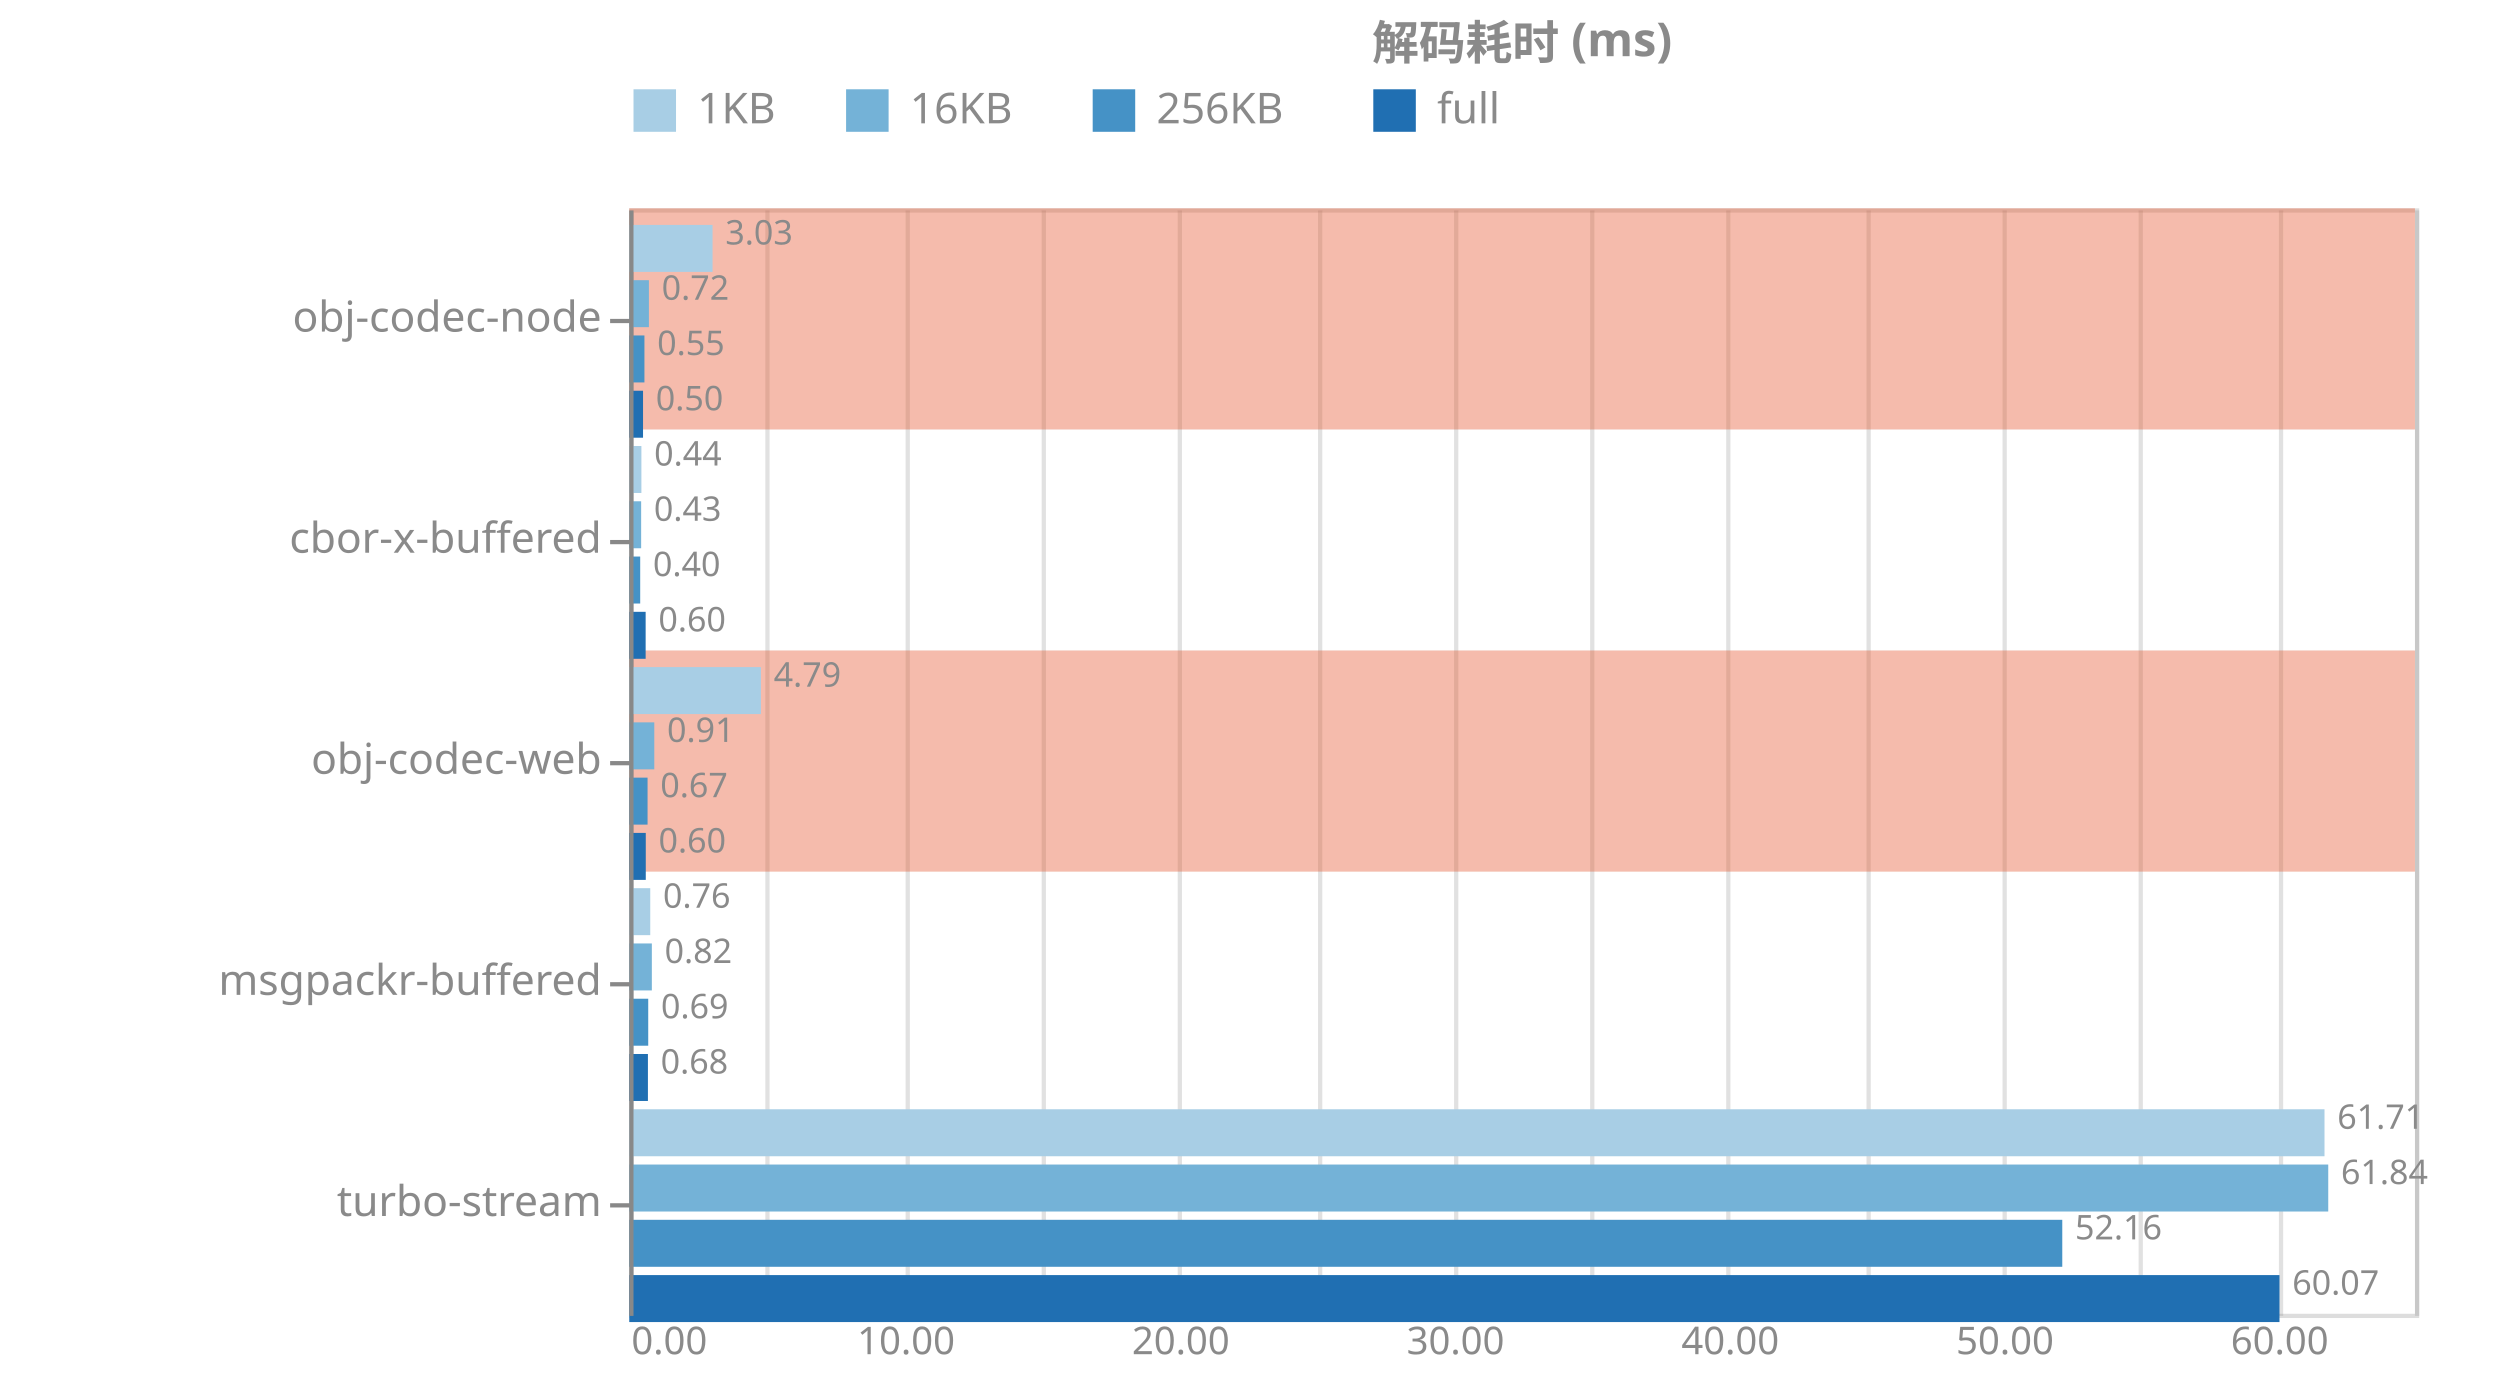
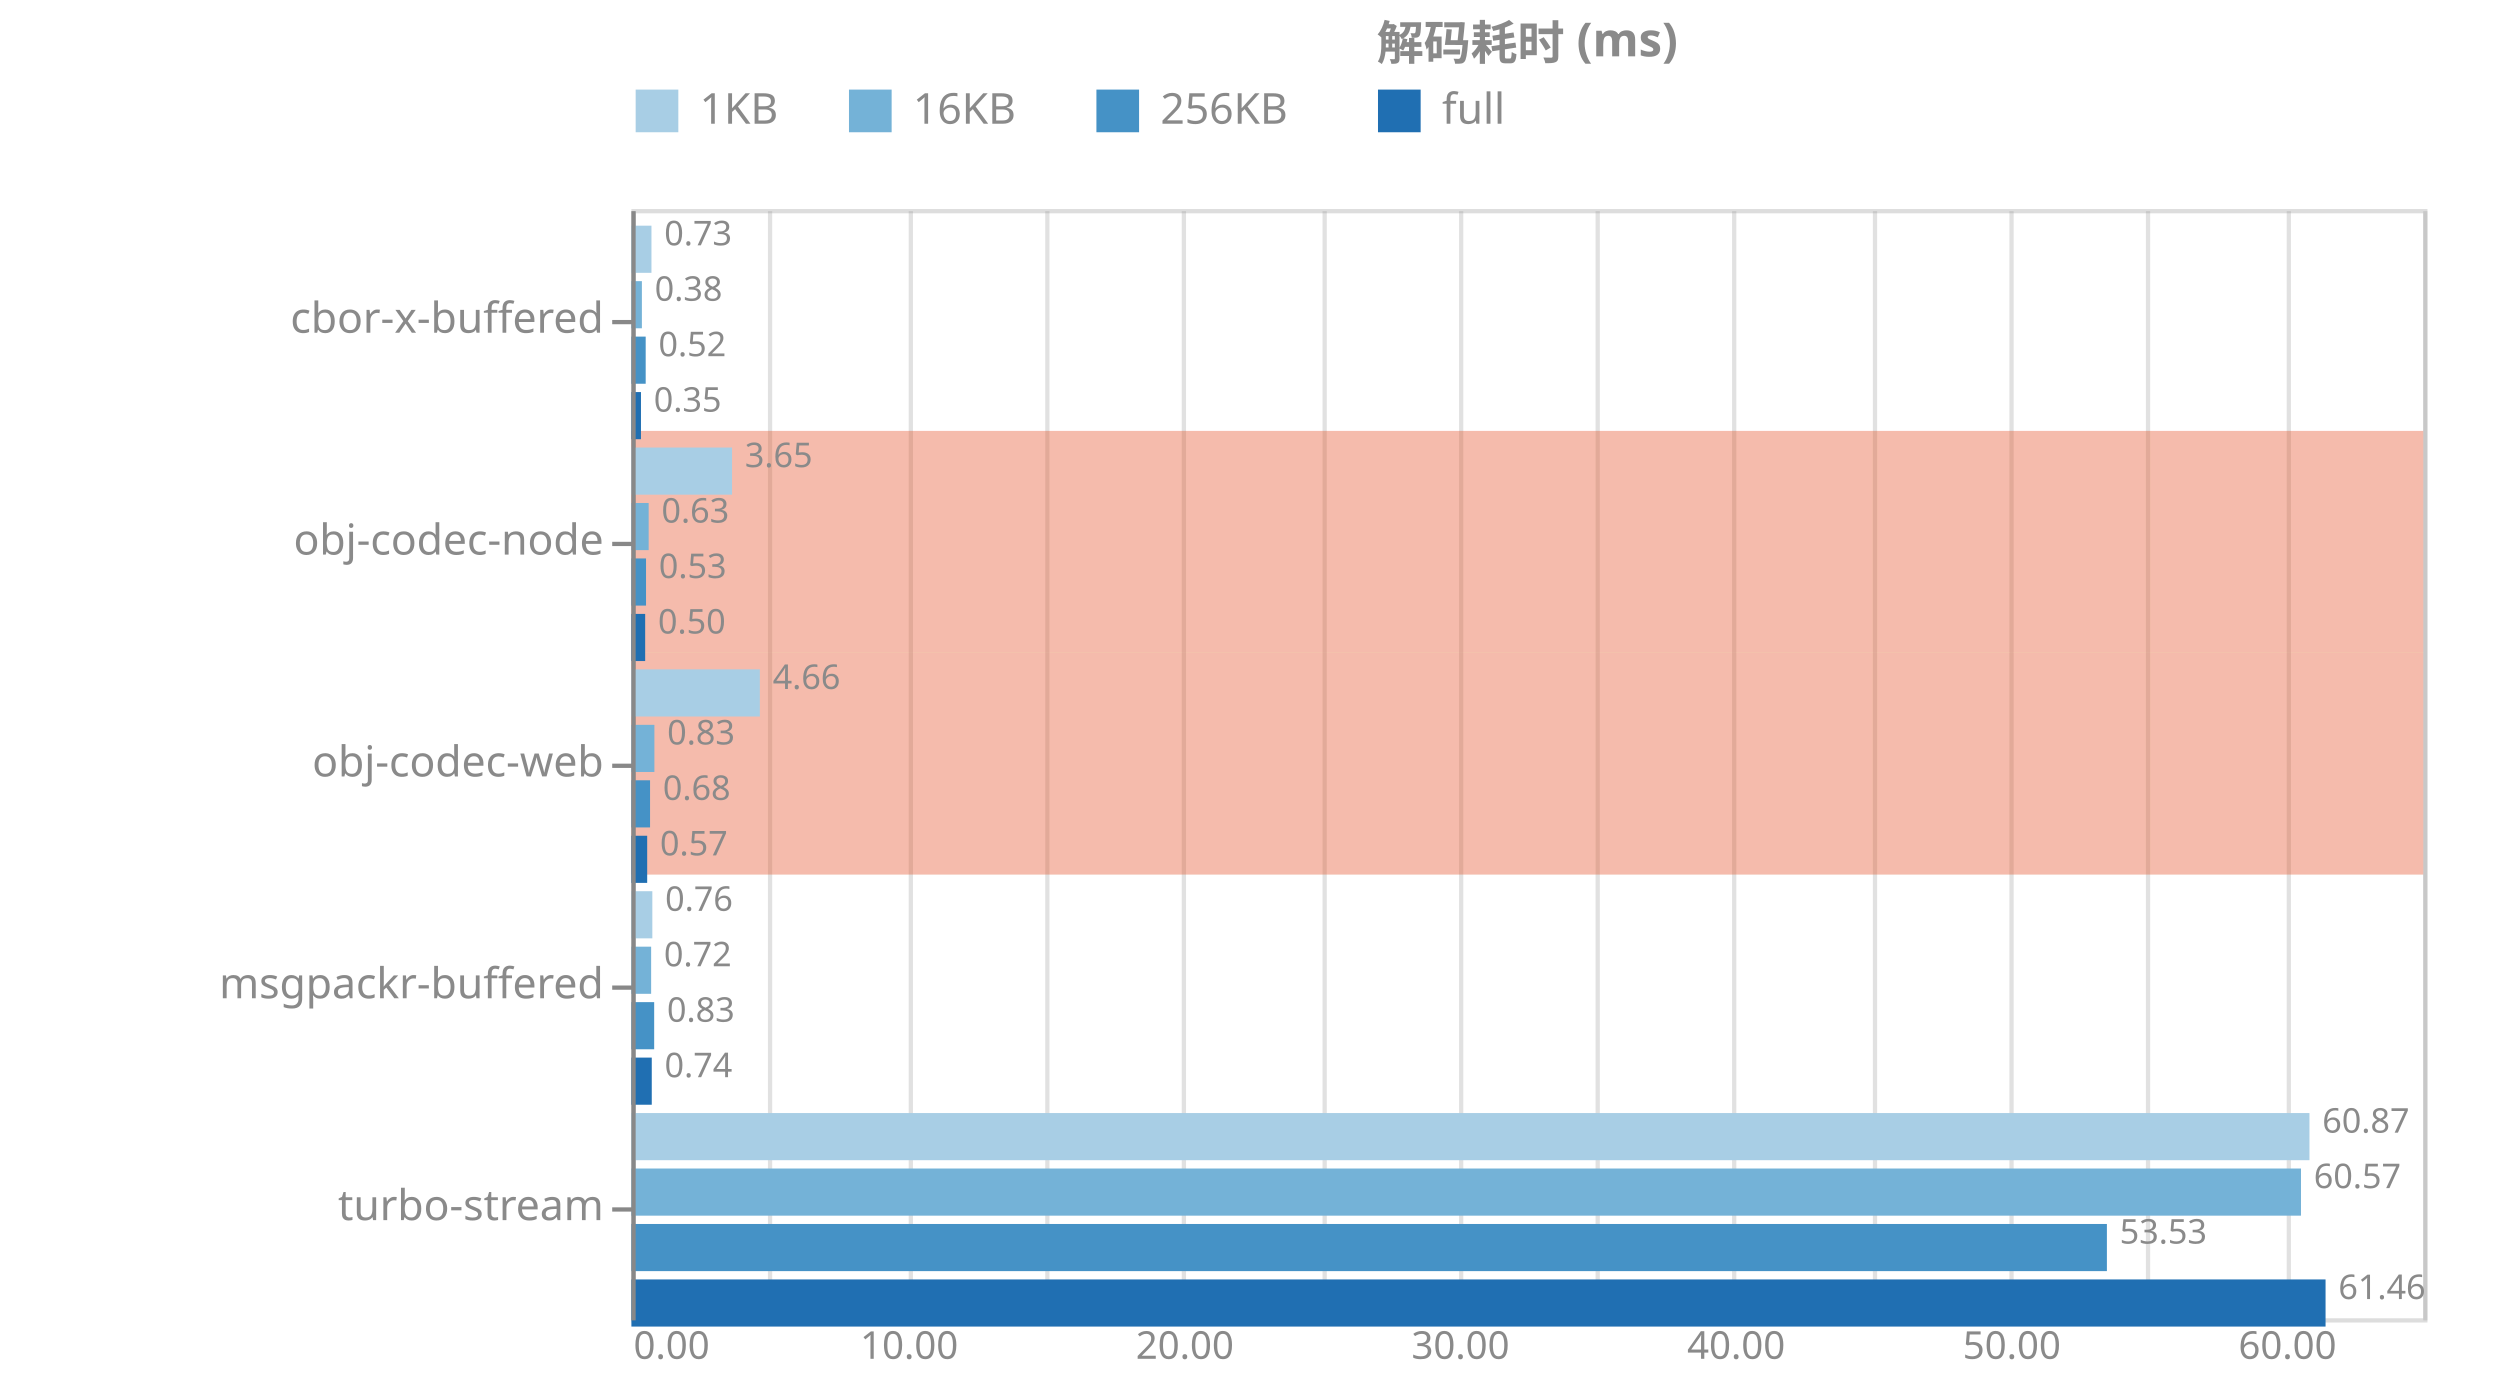
- <svg xmlns="http://www.w3.org/2000/svg" version="1.1" class="marks" width="588" height="325" viewBox="0 0 588 325">
+ <svg xmlns="http://www.w3.org/2000/svg" version="1.1" class="marks" width="586" height="325" viewBox="0 0 586 325">
  <g fill="none" stroke-miterlimit="4" transform="translate(148,49)">
    <g class="mark-group role-frame root" role="graphics-object" aria-roledescription="group mark container">
      <g transform="translate(0,0)">
        <path class="background" aria-hidden="true" d="M0.5,0.5h420v260h-420Z" stroke="#ddd" />
        <g>
          <g class="mark-group role-axis" aria-hidden="true">
            <g transform="translate(0.5,260.5)">
              <path class="background" aria-hidden="true" d="M0,0h0v0h0Z" pointer-events="none" />
              <g>
                <g class="mark-rule role-axis-grid" pointer-events="none">
                  <line transform="translate(0,0)" x2="0" y2="-260" stroke="#88888840" stroke-width="1" opacity="1" />
                  <line transform="translate(32,0)" x2="0" y2="-260" stroke="#88888840" stroke-width="1" opacity="1" />
                  <line transform="translate(65,0)" x2="0" y2="-260" stroke="#88888840" stroke-width="1" opacity="1" />
                  <line transform="translate(97,0)" x2="0" y2="-260" stroke="#88888840" stroke-width="1" opacity="1" />
                  <line transform="translate(129,0)" x2="0" y2="-260" stroke="#88888840" stroke-width="1" opacity="1" />
                  <line transform="translate(162,0)" x2="0" y2="-260" stroke="#88888840" stroke-width="1" opacity="1" />
                  <line transform="translate(194,0)" x2="0" y2="-260" stroke="#88888840" stroke-width="1" opacity="1" />
                  <line transform="translate(226,0)" x2="0" y2="-260" stroke="#88888840" stroke-width="1" opacity="1" />
                  <line transform="translate(258,0)" x2="0" y2="-260" stroke="#88888840" stroke-width="1" opacity="1" />
                  <line transform="translate(291,0)" x2="0" y2="-260" stroke="#88888840" stroke-width="1" opacity="1" />
                  <line transform="translate(323,0)" x2="0" y2="-260" stroke="#88888840" stroke-width="1" opacity="1" />
                  <line transform="translate(355,0)" x2="0" y2="-260" stroke="#88888840" stroke-width="1" opacity="1" />
                  <line transform="translate(388,0)" x2="0" y2="-260" stroke="#88888840" stroke-width="1" opacity="1" />
                  <line transform="translate(420,0)" x2="0" y2="-260" stroke="#88888840" stroke-width="1" opacity="1" />
                </g>
              </g>
              <path class="foreground" aria-hidden="true" d="" pointer-events="none" display="none" />
            </g>
          </g>
          <g class="mark-group role-axis" role="graphics-symbol" aria-roledescription="axis" aria-label="X-axis for a linear scale with values from 0.00 to 65.00">
            <g transform="translate(0.5,260.5)">
              <path class="background" aria-hidden="true" d="M0,0h0v0h0Z" pointer-events="none" />
              <g>
                <g class="mark-text role-axis-label" pointer-events="none">
                  <text text-anchor="start" transform="translate(0,9)" font-family="sans-serif" font-size="9px" fill="#8a8a8a" opacity="1">0.00</text>
                  <text text-anchor="middle" transform="translate(32.30769,9)" font-family="sans-serif" font-size="9px" fill="#8a8a8a" opacity="0">5.00</text>
                  <text text-anchor="middle" transform="translate(64.61538,9)" font-family="sans-serif" font-size="9px" fill="#8a8a8a" opacity="1">10.00</text>
                  <text text-anchor="middle" transform="translate(96.92308,9)" font-family="sans-serif" font-size="9px" fill="#8a8a8a" opacity="0">15.00</text>
                  <text text-anchor="middle" transform="translate(129.2308,9)" font-family="sans-serif" font-size="9px" fill="#8a8a8a" opacity="1">20.00</text>
                  <text text-anchor="middle" transform="translate(161.5385,9)" font-family="sans-serif" font-size="9px" fill="#8a8a8a" opacity="0">25.00</text>
                  <text text-anchor="middle" transform="translate(193.8462,9)" font-family="sans-serif" font-size="9px" fill="#8a8a8a" opacity="1">30.00</text>
                  <text text-anchor="middle" transform="translate(226.1538,9)" font-family="sans-serif" font-size="9px" fill="#8a8a8a" opacity="0">35.00</text>
                  <text text-anchor="middle" transform="translate(258.4615,9)" font-family="sans-serif" font-size="9px" fill="#8a8a8a" opacity="1">40.00</text>
                  <text text-anchor="middle" transform="translate(290.7692,9)" font-family="sans-serif" font-size="9px" fill="#8a8a8a" opacity="0">45.00</text>
                  <text text-anchor="middle" transform="translate(323.0769,9)" font-family="sans-serif" font-size="9px" fill="#8a8a8a" opacity="1">50.00</text>
                  <text text-anchor="middle" transform="translate(355.3846,9)" font-family="sans-serif" font-size="9px" fill="#8a8a8a" opacity="0">55.00</text>
                  <text text-anchor="middle" transform="translate(387.6923,9)" font-family="sans-serif" font-size="9px" fill="#8a8a8a" opacity="1">60.00</text>
                  <text text-anchor="end" transform="translate(420,9)" font-family="sans-serif" font-size="9px" fill="#8a8a8a" opacity="0">65.00</text>
                </g>
              </g>
              <path class="foreground" aria-hidden="true" d="" pointer-events="none" display="none" />
            </g>
          </g>
          <g class="mark-rect role-mark layer_0_marks" role="graphics-object" aria-roledescription="rect mark container">
-             <path aria-label="label: obj-codec-node" role="graphics-symbol" aria-roledescription="rect mark" d="M0,0h420v52h-420Z" fill="#e4572e" opacity="0.12" />
-             <path aria-label="label: obj-codec-node" role="graphics-symbol" aria-roledescription="rect mark" d="M0,0h420v52h-420Z" fill="#e4572e" opacity="0.12" />
-             <path aria-label="label: obj-codec-node" role="graphics-symbol" aria-roledescription="rect mark" d="M0,0h420v52h-420Z" fill="#e4572e" opacity="0.12" />
-             <path aria-label="label: obj-codec-node" role="graphics-symbol" aria-roledescription="rect mark" d="M0,0h420v52h-420Z" fill="#e4572e" opacity="0.12" />
-             <path aria-label="label: obj-codec-web" role="graphics-symbol" aria-roledescription="rect mark" d="M0,104h420v52h-420Z" fill="#e4572e" opacity="0.12" />
-             <path aria-label="label: obj-codec-web" role="graphics-symbol" aria-roledescription="rect mark" d="M0,104h420v52h-420Z" fill="#e4572e" opacity="0.12" />
-             <path aria-label="label: obj-codec-web" role="graphics-symbol" aria-roledescription="rect mark" d="M0,104h420v52h-420Z" fill="#e4572e" opacity="0.12" />
-             <path aria-label="label: obj-codec-web" role="graphics-symbol" aria-roledescription="rect mark" d="M0,104h420v52h-420Z" fill="#e4572e" opacity="0.12" />
-             <path aria-label="label: turbo-stream" role="graphics-symbol" aria-roledescription="rect mark" d="M0,208h420v52h-420Z" fill="#e4572e" opacity="0" />
-             <path aria-label="label: turbo-stream" role="graphics-symbol" aria-roledescription="rect mark" d="M0,208h420v52h-420Z" fill="#e4572e" opacity="0" />
-             <path aria-label="label: turbo-stream" role="graphics-symbol" aria-roledescription="rect mark" d="M0,208h420v52h-420Z" fill="#e4572e" opacity="0" />
-             <path aria-label="label: turbo-stream" role="graphics-symbol" aria-roledescription="rect mark" d="M0,208h420v52h-420Z" fill="#e4572e" opacity="0" />
-             <path aria-label="label: cbor-x-buffered" role="graphics-symbol" aria-roledescription="rect mark" d="M0,52h420v52h-420Z" fill="#e4572e" opacity="0" />
-             <path aria-label="label: cbor-x-buffered" role="graphics-symbol" aria-roledescription="rect mark" d="M0,52h420v52h-420Z" fill="#e4572e" opacity="0" />
-             <path aria-label="label: cbor-x-buffered" role="graphics-symbol" aria-roledescription="rect mark" d="M0,52h420v52h-420Z" fill="#e4572e" opacity="0" />
-             <path aria-label="label: cbor-x-buffered" role="graphics-symbol" aria-roledescription="rect mark" d="M0,52h420v52h-420Z" fill="#e4572e" opacity="0" />
+             <path aria-label="label: obj-codec-node" role="graphics-symbol" aria-roledescription="rect mark" d="M0,52h420v52h-420Z" fill="#e4572e" opacity="0.12" />
+             <path aria-label="label: obj-codec-node" role="graphics-symbol" aria-roledescription="rect mark" d="M0,52h420v52h-420Z" fill="#e4572e" opacity="0.12" />
+             <path aria-label="label: obj-codec-node" role="graphics-symbol" aria-roledescription="rect mark" d="M0,52h420v52h-420Z" fill="#e4572e" opacity="0.12" />
+             <path aria-label="label: obj-codec-node" role="graphics-symbol" aria-roledescription="rect mark" d="M0,52h420v52h-420Z" fill="#e4572e" opacity="0.12" />
+             <path aria-label="label: obj-codec-web" role="graphics-symbol" aria-roledescription="rect mark" d="M0,104h420v52h-420Z" fill="#e4572e" opacity="0.12" />
+             <path aria-label="label: obj-codec-web" role="graphics-symbol" aria-roledescription="rect mark" d="M0,104h420v52h-420Z" fill="#e4572e" opacity="0.12" />
+             <path aria-label="label: obj-codec-web" role="graphics-symbol" aria-roledescription="rect mark" d="M0,104h420v52h-420Z" fill="#e4572e" opacity="0.12" />
+             <path aria-label="label: obj-codec-web" role="graphics-symbol" aria-roledescription="rect mark" d="M0,104h420v52h-420Z" fill="#e4572e" opacity="0.12" />
+             <path aria-label="label: turbo-stream" role="graphics-symbol" aria-roledescription="rect mark" d="M0,208h420v52h-420Z" fill="#e4572e" opacity="0" />
+             <path aria-label="label: turbo-stream" role="graphics-symbol" aria-roledescription="rect mark" d="M0,208h420v52h-420Z" fill="#e4572e" opacity="0" />
+             <path aria-label="label: turbo-stream" role="graphics-symbol" aria-roledescription="rect mark" d="M0,208h420v52h-420Z" fill="#e4572e" opacity="0" />
+             <path aria-label="label: turbo-stream" role="graphics-symbol" aria-roledescription="rect mark" d="M0,208h420v52h-420Z" fill="#e4572e" opacity="0" />
+             <path aria-label="label: cbor-x-buffered" role="graphics-symbol" aria-roledescription="rect mark" d="M0,0h420v52h-420Z" fill="#e4572e" opacity="0" />
+             <path aria-label="label: cbor-x-buffered" role="graphics-symbol" aria-roledescription="rect mark" d="M0,0h420v52h-420Z" fill="#e4572e" opacity="0" />
+             <path aria-label="label: cbor-x-buffered" role="graphics-symbol" aria-roledescription="rect mark" d="M0,0h420v52h-420Z" fill="#e4572e" opacity="0" />
+             <path aria-label="label: cbor-x-buffered" role="graphics-symbol" aria-roledescription="rect mark" d="M0,0h420v52h-420Z" fill="#e4572e" opacity="0" />
            <path aria-label="label: msgpackr-buffered" role="graphics-symbol" aria-roledescription="rect mark" d="M0,156h420v52h-420Z" fill="#e4572e" opacity="0" />
            <path aria-label="label: msgpackr-buffered" role="graphics-symbol" aria-roledescription="rect mark" d="M0,156h420v52h-420Z" fill="#e4572e" opacity="0" />
            <path aria-label="label: msgpackr-buffered" role="graphics-symbol" aria-roledescription="rect mark" d="M0,156h420v52h-420Z" fill="#e4572e" opacity="0" />
            <path aria-label="label: msgpackr-buffered" role="graphics-symbol" aria-roledescription="rect mark" d="M0,156h420v52h-420Z" fill="#e4572e" opacity="0" />
          </g>
          <g class="mark-rect role-mark layer_1_marks" role="graphics-object" aria-roledescription="rect mark container">
-             <path aria-label="value: 3.03; label: obj-codec-node; series: 1KB" role="graphics-symbol" aria-roledescription="bar" d="M0,3.9h19.596v11.05h-19.596Z" fill="rgb(168, 206, 229)" />
-             <path aria-label="value: 0.72; label: obj-codec-node; series: 16KB" role="graphics-symbol" aria-roledescription="bar" d="M0,16.9h4.622v11.05h-4.622Z" fill="rgb(116, 178, 215)" />
-             <path aria-label="value: 0.55; label: obj-codec-node; series: 256KB" role="graphics-symbol" aria-roledescription="bar" d="M0,29.9h3.571v11.05h-3.571Z" fill="rgb(69, 146, 198)" />
-             <path aria-label="value: 0.50; label: obj-codec-node; series: full" role="graphics-symbol" aria-roledescription="bar" d="M0,42.9h3.242v11.05h-3.242Z" fill="rgb(32, 111, 178)" />
-             <path aria-label="value: 4.79; label: obj-codec-web; series: 1KB" role="graphics-symbol" aria-roledescription="bar" d="M0,107.9h30.962v11.05h-30.962Z" fill="rgb(168, 206, 229)" />
-             <path aria-label="value: 0.91; label: obj-codec-web; series: 16KB" role="graphics-symbol" aria-roledescription="bar" d="M0,120.9h5.888v11.05h-5.888Z" fill="rgb(116, 178, 215)" />
-             <path aria-label="value: 0.67; label: obj-codec-web; series: 256KB" role="graphics-symbol" aria-roledescription="bar" d="M0,133.9h4.307v11.05h-4.307Z" fill="rgb(69, 146, 198)" />
-             <path aria-label="value: 0.60; label: obj-codec-web; series: full" role="graphics-symbol" aria-roledescription="bar" d="M0,146.9h3.886v11.05h-3.886Z" fill="rgb(32, 111, 178)" />
-             <path aria-label="value: 61.71; label: turbo-stream; series: 1KB" role="graphics-symbol" aria-roledescription="bar" d="M0,211.9h398.723v11.05h-398.723Z" fill="rgb(168, 206, 229)" />
-             <path aria-label="value: 61.84; label: turbo-stream; series: 16KB" role="graphics-symbol" aria-roledescription="bar" d="M0,224.9h399.603v11.05h-399.603Z" fill="rgb(116, 178, 215)" />
-             <path aria-label="value: 52.16; label: turbo-stream; series: 256KB" role="graphics-symbol" aria-roledescription="bar" d="M0,237.9h337.047v11.05h-337.047Z" fill="rgb(69, 146, 198)" />
-             <path aria-label="value: 60.07; label: turbo-stream; series: full" role="graphics-symbol" aria-roledescription="bar" d="M0,250.9h388.137v11.05h-388.137Z" fill="rgb(32, 111, 178)" />
-             <path aria-label="value: 0.44; label: cbor-x-buffered; series: 1KB" role="graphics-symbol" aria-roledescription="bar" d="M0,55.9h2.857v11.05h-2.857Z" fill="rgb(168, 206, 229)" />
-             <path aria-label="value: 0.43; label: cbor-x-buffered; series: 16KB" role="graphics-symbol" aria-roledescription="bar" d="M0,68.9h2.798v11.05h-2.798Z" fill="rgb(116, 178, 215)" />
-             <path aria-label="value: 0.40; label: cbor-x-buffered; series: 256KB" role="graphics-symbol" aria-roledescription="bar" d="M0,81.9h2.576v11.05h-2.576Z" fill="rgb(69, 146, 198)" />
-             <path aria-label="value: 0.60; label: cbor-x-buffered; series: full" role="graphics-symbol" aria-roledescription="bar" d="M0,94.9h3.855v11.05h-3.855Z" fill="rgb(32, 111, 178)" />
-             <path aria-label="value: 0.76; label: msgpackr-buffered; series: 1KB" role="graphics-symbol" aria-roledescription="bar" d="M0,159.9h4.939v11.05h-4.939Z" fill="rgb(168, 206, 229)" />
-             <path aria-label="value: 0.82; label: msgpackr-buffered; series: 16KB" role="graphics-symbol" aria-roledescription="bar" d="M0,172.9h5.314v11.05h-5.314Z" fill="rgb(116, 178, 215)" />
-             <path aria-label="value: 0.69; label: msgpackr-buffered; series: 256KB" role="graphics-symbol" aria-roledescription="bar" d="M0,185.9h4.463v11.05h-4.463Z" fill="rgb(69, 146, 198)" />
-             <path aria-label="value: 0.68; label: msgpackr-buffered; series: full" role="graphics-symbol" aria-roledescription="bar" d="M0,198.9h4.39v11.05h-4.39Z" fill="rgb(32, 111, 178)" />
+             <path aria-label="value: 3.65; label: obj-codec-node; series: 1KB" role="graphics-symbol" aria-roledescription="bar" d="M0,55.9h23.591v11.05h-23.591Z" fill="rgb(168, 206, 229)" />
+             <path aria-label="value: 0.63; label: obj-codec-node; series: 16KB" role="graphics-symbol" aria-roledescription="bar" d="M0,68.9h4.048v11.05h-4.048Z" fill="rgb(116, 178, 215)" />
+             <path aria-label="value: 0.53; label: obj-codec-node; series: 256KB" role="graphics-symbol" aria-roledescription="bar" d="M0,81.9h3.43v11.05h-3.43Z" fill="rgb(69, 146, 198)" />
+             <path aria-label="value: 0.50; label: obj-codec-node; series: full" role="graphics-symbol" aria-roledescription="bar" d="M0,94.9h3.228v11.05h-3.228Z" fill="rgb(32, 111, 178)" />
+             <path aria-label="value: 4.66; label: obj-codec-web; series: 1KB" role="graphics-symbol" aria-roledescription="bar" d="M0,107.9h30.112v11.05h-30.112Z" fill="rgb(168, 206, 229)" />
+             <path aria-label="value: 0.83; label: obj-codec-web; series: 16KB" role="graphics-symbol" aria-roledescription="bar" d="M0,120.9h5.39v11.05h-5.39Z" fill="rgb(116, 178, 215)" />
+             <path aria-label="value: 0.68; label: obj-codec-web; series: 256KB" role="graphics-symbol" aria-roledescription="bar" d="M0,133.9h4.374v11.05h-4.374Z" fill="rgb(69, 146, 198)" />
+             <path aria-label="value: 0.57; label: obj-codec-web; series: full" role="graphics-symbol" aria-roledescription="bar" d="M0,146.9h3.7v11.05h-3.7Z" fill="rgb(32, 111, 178)" />
+             <path aria-label="value: 60.87; label: turbo-stream; series: 1KB" role="graphics-symbol" aria-roledescription="bar" d="M0,211.9h393.339v11.05h-393.339Z" fill="rgb(168, 206, 229)" />
+             <path aria-label="value: 60.57; label: turbo-stream; series: 16KB" role="graphics-symbol" aria-roledescription="bar" d="M0,224.9h391.353v11.05h-391.353Z" fill="rgb(116, 178, 215)" />
+             <path aria-label="value: 53.53; label: turbo-stream; series: 256KB" role="graphics-symbol" aria-roledescription="bar" d="M0,237.9h345.857v11.05h-345.857Z" fill="rgb(69, 146, 198)" />
+             <path aria-label="value: 61.46; label: turbo-stream; series: full" role="graphics-symbol" aria-roledescription="bar" d="M0,250.9h397.111v11.05h-397.111Z" fill="rgb(32, 111, 178)" />
+             <path aria-label="value: 0.73; label: cbor-x-buffered; series: 1KB" role="graphics-symbol" aria-roledescription="bar" d="M0,3.9h4.702v11.05h-4.702Z" fill="rgb(168, 206, 229)" />
+             <path aria-label="value: 0.38; label: cbor-x-buffered; series: 16KB" role="graphics-symbol" aria-roledescription="bar" d="M0,16.9h2.459v11.05h-2.459Z" fill="rgb(116, 178, 215)" />
+             <path aria-label="value: 0.52; label: cbor-x-buffered; series: 256KB" role="graphics-symbol" aria-roledescription="bar" d="M0,29.9h3.349v11.05h-3.349Z" fill="rgb(69, 146, 198)" />
+             <path aria-label="value: 0.35; label: cbor-x-buffered; series: full" role="graphics-symbol" aria-roledescription="bar" d="M0,42.9h2.245v11.05h-2.245Z" fill="rgb(32, 111, 178)" />
+             <path aria-label="value: 0.76; label: msgpackr-buffered; series: 1KB" role="graphics-symbol" aria-roledescription="bar" d="M0,159.9h4.908v11.05h-4.908Z" fill="rgb(168, 206, 229)" />
+             <path aria-label="value: 0.72; label: msgpackr-buffered; series: 16KB" role="graphics-symbol" aria-roledescription="bar" d="M0,172.9h4.626v11.05h-4.626Z" fill="rgb(116, 178, 215)" />
+             <path aria-label="value: 0.83; label: msgpackr-buffered; series: 256KB" role="graphics-symbol" aria-roledescription="bar" d="M0,185.9h5.339v11.05h-5.339Z" fill="rgb(69, 146, 198)" />
+             <path aria-label="value: 0.74; label: msgpackr-buffered; series: full" role="graphics-symbol" aria-roledescription="bar" d="M0,198.9h4.772v11.05h-4.772Z" fill="rgb(32, 111, 178)" />
          </g>
          <g class="mark-text role-mark layer_2_marks" role="graphics-object" aria-roledescription="text mark container">
-             <text aria-label="value: 3.032649; label: obj-codec-node; series: 1KB" role="graphics-symbol" aria-roledescription="text mark" text-anchor="start" transform="translate(22.59558,8.5)" font-family="sans-serif" font-size="8px" fill="#8a8a8a">3.03</text>
-             <text aria-label="value: 0.715373; label: obj-codec-node; series: 16KB" role="graphics-symbol" aria-roledescription="text mark" text-anchor="start" transform="translate(7.62241,21.5)" font-family="sans-serif" font-size="8px" fill="#8a8a8a">0.72</text>
-             <text aria-label="value: 0.552604; label: obj-codec-node; series: 256KB" role="graphics-symbol" aria-roledescription="text mark" text-anchor="start" transform="translate(6.570672,34.5)" font-family="sans-serif" font-size="8px" fill="#8a8a8a">0.55</text>
-             <text aria-label="value: 0.50171; label: obj-codec-node; series: full" role="graphics-symbol" aria-roledescription="text mark" text-anchor="start" transform="translate(6.241818,47.5)" font-family="sans-serif" font-size="8px" fill="#8a8a8a">0.50</text>
-             <text aria-label="value: 4.791791; label: obj-codec-web; series: 1KB" role="graphics-symbol" aria-roledescription="text mark" text-anchor="start" transform="translate(33.96234,112.5)" font-family="sans-serif" font-size="8px" fill="#8a8a8a">4.79</text>
-             <text aria-label="value: 0.911245; label: obj-codec-web; series: 16KB" role="graphics-symbol" aria-roledescription="text mark" text-anchor="start" transform="translate(8.888045,125.5)" font-family="sans-serif" font-size="8px" fill="#8a8a8a">0.91</text>
-             <text aria-label="value: 0.666569; label: obj-codec-web; series: 256KB" role="graphics-symbol" aria-roledescription="text mark" text-anchor="start" transform="translate(7.307061,138.5)" font-family="sans-serif" font-size="8px" fill="#8a8a8a">0.67</text>
-             <text aria-label="value: 0.60135; label: obj-codec-web; series: full" role="graphics-symbol" aria-roledescription="text mark" text-anchor="start" transform="translate(6.885646,151.5)" font-family="sans-serif" font-size="8px" fill="#8a8a8a">0.60</text>
-             <text aria-label="value: 61.707095; label: turbo-stream; series: 1KB" role="graphics-symbol" aria-roledescription="text mark" text-anchor="start" transform="translate(401.7228,216.5)" font-family="sans-serif" font-size="8px" fill="#8a8a8a">61.71</text>
-             <text aria-label="value: 61.843262; label: turbo-stream; series: 16KB" role="graphics-symbol" aria-roledescription="text mark" text-anchor="start" transform="translate(402.6026,229.5)" font-family="sans-serif" font-size="8px" fill="#8a8a8a">61.84</text>
-             <text aria-label="value: 52.161988; label: turbo-stream; series: 256KB" role="graphics-symbol" aria-roledescription="text mark" text-anchor="start" transform="translate(340.0467,242.5)" font-family="sans-serif" font-size="8px" fill="#8a8a8a">52.16</text>
-             <text aria-label="value: 60.068807; label: turbo-stream; series: full" role="graphics-symbol" aria-roledescription="text mark" text-anchor="start" transform="translate(391.1369,255.5)" font-family="sans-serif" font-size="8px" fill="#8a8a8a">60.07</text>
-             <text aria-label="value: 0.442164; label: cbor-x-buffered; series: 1KB" role="graphics-symbol" aria-roledescription="text mark" text-anchor="start" transform="translate(5.85706,60.5)" font-family="sans-serif" font-size="8px" fill="#8a8a8a">0.44</text>
-             <text aria-label="value: 0.432958; label: cbor-x-buffered; series: 16KB" role="graphics-symbol" aria-roledescription="text mark" text-anchor="start" transform="translate(5.797575,73.5)" font-family="sans-serif" font-size="8px" fill="#8a8a8a">0.43</text>
-             <text aria-label="value: 0.398732; label: cbor-x-buffered; series: 256KB" role="graphics-symbol" aria-roledescription="text mark" text-anchor="start" transform="translate(5.576422,86.5)" font-family="sans-serif" font-size="8px" fill="#8a8a8a">0.40</text>
-             <text aria-label="value: 0.596639; label: cbor-x-buffered; series: full" role="graphics-symbol" aria-roledescription="text mark" text-anchor="start" transform="translate(6.855206,99.5)" font-family="sans-serif" font-size="8px" fill="#8a8a8a">0.60</text>
-             <text aria-label="value: 0.764373; label: msgpackr-buffered; series: 1KB" role="graphics-symbol" aria-roledescription="text mark" text-anchor="start" transform="translate(7.939026,164.5)" font-family="sans-serif" font-size="8px" fill="#8a8a8a">0.76</text>
-             <text aria-label="value: 0.822474; label: msgpackr-buffered; series: 16KB" role="graphics-symbol" aria-roledescription="text mark" text-anchor="start" transform="translate(8.314447,177.5)" font-family="sans-serif" font-size="8px" fill="#8a8a8a">0.82</text>
-             <text aria-label="value: 0.690673; label: msgpackr-buffered; series: 256KB" role="graphics-symbol" aria-roledescription="text mark" text-anchor="start" transform="translate(7.46281,190.5)" font-family="sans-serif" font-size="8px" fill="#8a8a8a">0.69</text>
-             <text aria-label="value: 0.679336; label: msgpackr-buffered; series: full" role="graphics-symbol" aria-roledescription="text mark" text-anchor="start" transform="translate(7.389556,203.5)" font-family="sans-serif" font-size="8px" fill="#8a8a8a">0.68</text>
+             <text aria-label="value: 3.651035; label: obj-codec-node; series: 1KB" role="graphics-symbol" aria-roledescription="text mark" text-anchor="start" transform="translate(26.5913,60.5)" font-family="sans-serif" font-size="8px" fill="#8a8a8a">3.65</text>
+             <text aria-label="value: 0.626482; label: obj-codec-node; series: 16KB" role="graphics-symbol" aria-roledescription="text mark" text-anchor="start" transform="translate(7.048038,73.5)" font-family="sans-serif" font-size="8px" fill="#8a8a8a">0.63</text>
+             <text aria-label="value: 0.530889; label: obj-codec-node; series: 256KB" role="graphics-symbol" aria-roledescription="text mark" text-anchor="start" transform="translate(6.43036,86.5)" font-family="sans-serif" font-size="8px" fill="#8a8a8a">0.53</text>
+             <text aria-label="value: 0.499575; label: obj-codec-node; series: full" role="graphics-symbol" aria-roledescription="text mark" text-anchor="start" transform="translate(6.228023,99.5)" font-family="sans-serif" font-size="8px" fill="#8a8a8a">0.50</text>
+             <text aria-label="value: 4.660152; label: obj-codec-web; series: 1KB" role="graphics-symbol" aria-roledescription="text mark" text-anchor="start" transform="translate(33.11175,112.5)" font-family="sans-serif" font-size="8px" fill="#8a8a8a">4.66</text>
+             <text aria-label="value: 0.834189; label: obj-codec-web; series: 16KB" role="graphics-symbol" aria-roledescription="text mark" text-anchor="start" transform="translate(8.390144,125.5)" font-family="sans-serif" font-size="8px" fill="#8a8a8a">0.83</text>
+             <text aria-label="value: 0.676969; label: obj-codec-web; series: 256KB" role="graphics-symbol" aria-roledescription="text mark" text-anchor="start" transform="translate(7.374261,138.5)" font-family="sans-serif" font-size="8px" fill="#8a8a8a">0.68</text>
+             <text aria-label="value: 0.572599; label: obj-codec-web; series: full" role="graphics-symbol" aria-roledescription="text mark" text-anchor="start" transform="translate(6.69987,151.5)" font-family="sans-serif" font-size="8px" fill="#8a8a8a">0.57</text>
+             <text aria-label="value: 60.873966; label: turbo-stream; series: 1KB" role="graphics-symbol" aria-roledescription="text mark" text-anchor="start" transform="translate(396.3395,216.5)" font-family="sans-serif" font-size="8px" fill="#8a8a8a">60.87</text>
+             <text aria-label="value: 60.566546; label: turbo-stream; series: 16KB" role="graphics-symbol" aria-roledescription="text mark" text-anchor="start" transform="translate(394.3531,229.5)" font-family="sans-serif" font-size="8px" fill="#8a8a8a">60.57</text>
+             <text aria-label="value: 53.525501; label: turbo-stream; series: 256KB" role="graphics-symbol" aria-roledescription="text mark" text-anchor="start" transform="translate(348.8571,242.5)" font-family="sans-serif" font-size="8px" fill="#8a8a8a">53.53</text>
+             <text aria-label="value: 61.457632; label: turbo-stream; series: full" role="graphics-symbol" aria-roledescription="text mark" text-anchor="start" transform="translate(400.1109,255.5)" font-family="sans-serif" font-size="8px" fill="#8a8a8a">61.46</text>
+             <text aria-label="value: 0.727706; label: cbor-x-buffered; series: 1KB" role="graphics-symbol" aria-roledescription="text mark" text-anchor="start" transform="translate(7.7021,8.5)" font-family="sans-serif" font-size="8px" fill="#8a8a8a">0.73</text>
+             <text aria-label="value: 0.380525; label: cbor-x-buffered; series: 16KB" role="graphics-symbol" aria-roledescription="text mark" text-anchor="start" transform="translate(5.458777,21.5)" font-family="sans-serif" font-size="8px" fill="#8a8a8a">0.38</text>
+             <text aria-label="value: 0.518287; label: cbor-x-buffered; series: 256KB" role="graphics-symbol" aria-roledescription="text mark" text-anchor="start" transform="translate(6.348931,34.5)" font-family="sans-serif" font-size="8px" fill="#8a8a8a">0.52</text>
+             <text aria-label="value: 0.347483; label: cbor-x-buffered; series: full" role="graphics-symbol" aria-roledescription="text mark" text-anchor="start" transform="translate(5.245275,47.5)" font-family="sans-serif" font-size="8px" fill="#8a8a8a">0.35</text>
+             <text aria-label="value: 0.759524; label: msgpackr-buffered; series: 1KB" role="graphics-symbol" aria-roledescription="text mark" text-anchor="start" transform="translate(7.907694,164.5)" font-family="sans-serif" font-size="8px" fill="#8a8a8a">0.76</text>
+             <text aria-label="value: 0.715879; label: msgpackr-buffered; series: 16KB" role="graphics-symbol" aria-roledescription="text mark" text-anchor="start" transform="translate(7.62568,177.5)" font-family="sans-serif" font-size="8px" fill="#8a8a8a">0.72</text>
+             <text aria-label="value: 0.826221; label: msgpackr-buffered; series: 256KB" role="graphics-symbol" aria-roledescription="text mark" text-anchor="start" transform="translate(8.338659,190.5)" font-family="sans-serif" font-size="8px" fill="#8a8a8a">0.83</text>
+             <text aria-label="value: 0.738482; label: msgpackr-buffered; series: full" role="graphics-symbol" aria-roledescription="text mark" text-anchor="start" transform="translate(7.77173,203.5)" font-family="sans-serif" font-size="8px" fill="#8a8a8a">0.74</text>
          </g>
          <g class="mark-group role-legend" role="graphics-symbol" aria-roledescription="legend" aria-label="Symbol legend for fill color with 4 values: 1KB, 16KB, 256KB, full">
            <g transform="translate(0,-29)">
              <path class="background" aria-hidden="true" d="M0,0h222v11h-222Z" pointer-events="none" />
              <g>
                <g class="mark-group role-legend-entry">
                  <g transform="translate(0,0)">
                    <path class="background" aria-hidden="true" d="M0,0h0v0h0Z" pointer-events="none" />
                    <g>
                      <g class="mark-group role-scope" role="graphics-object" aria-roledescription="group mark container">
                        <g transform="translate(0,0)">
                          <path class="background" aria-hidden="true" d="M0,0h40v11h-40Z" pointer-events="none" opacity="1" />
                          <g>
                            <g class="mark-symbol role-legend-symbol" pointer-events="none">
                              <path transform="translate(6,6)" d="M-5,-5h10v10h-10Z" fill="rgb(168, 206, 229)" stroke-width="1.5" opacity="1" />
                            </g>
                            <g class="mark-text role-legend-label" pointer-events="none">
                              <text text-anchor="start" transform="translate(16,9)" font-family="sans-serif" font-size="10px" fill="#8a8a8a" opacity="1">1KB</text>
                            </g>
                          </g>
                          <path class="foreground" aria-hidden="true" d="" pointer-events="none" display="none" />
                        </g>
                        <g transform="translate(50,0)">
                          <path class="background" aria-hidden="true" d="M0,0h48v11h-48Z" pointer-events="none" opacity="1" />
                          <g>
                            <g class="mark-symbol role-legend-symbol" pointer-events="none">
                              <path transform="translate(6,6)" d="M-5,-5h10v10h-10Z" fill="rgb(116, 178, 215)" stroke-width="1.5" opacity="1" />
                            </g>
                            <g class="mark-text role-legend-label" pointer-events="none">
                              <text text-anchor="start" transform="translate(16,9)" font-family="sans-serif" font-size="10px" fill="#8a8a8a" opacity="1">16KB</text>
                            </g>
                          </g>
                          <path class="foreground" aria-hidden="true" d="" pointer-events="none" display="none" />
                        </g>
                        <g transform="translate(108,0)">
                          <path class="background" aria-hidden="true" d="M0,0h56v11h-56Z" pointer-events="none" opacity="1" />
                          <g>
                            <g class="mark-symbol role-legend-symbol" pointer-events="none">
                              <path transform="translate(6,6)" d="M-5,-5h10v10h-10Z" fill="rgb(69, 146, 198)" stroke-width="1.5" opacity="1" />
                            </g>
                            <g class="mark-text role-legend-label" pointer-events="none">
                              <text text-anchor="start" transform="translate(16,9)" font-family="sans-serif" font-size="10px" fill="#8a8a8a" opacity="1">256KB</text>
                            </g>
                          </g>
                          <path class="foreground" aria-hidden="true" d="" pointer-events="none" display="none" />
                        </g>
                        <g transform="translate(174,0)">
                          <path class="background" aria-hidden="true" d="M0,0h48v11h-48Z" pointer-events="none" opacity="1" />
                          <g>
                            <g class="mark-symbol role-legend-symbol" pointer-events="none">
                              <path transform="translate(6,6)" d="M-5,-5h10v10h-10Z" fill="rgb(32, 111, 178)" stroke-width="1.5" opacity="1" />
                            </g>
                            <g class="mark-text role-legend-label" pointer-events="none">
                              <text text-anchor="start" transform="translate(16,9)" font-family="sans-serif" font-size="10px" fill="#8a8a8a" opacity="1">full</text>
                            </g>
                          </g>
                          <path class="foreground" aria-hidden="true" d="" pointer-events="none" display="none" />
                        </g>
                      </g>
                    </g>
                    <path class="foreground" aria-hidden="true" d="" pointer-events="none" display="none" />
                  </g>
                </g>
              </g>
              <path class="foreground" aria-hidden="true" d="" pointer-events="none" display="none" />
            </g>
          </g>
          <g class="mark-group role-title">
            <g transform="translate(210,-44)">
              <path class="background" aria-hidden="true" d="M0,0h0v0h0Z" pointer-events="none" />
              <g>
                <g class="mark-text role-title-text" role="graphics-symbol" aria-roledescription="title" aria-label="Title text '解码耗时 (ms)'" pointer-events="none">
                  <text text-anchor="middle" transform="translate(0,9)" font-family="sans-serif" font-size="11px" font-weight="bold" fill="#8a8a8a" opacity="1">解码耗时 (ms)</text>
                </g>
              </g>
              <path class="foreground" aria-hidden="true" d="" pointer-events="none" display="none" />
            </g>
          </g>
-           <g class="mark-group role-axis" role="graphics-symbol" aria-roledescription="axis" aria-label="Y-axis for a discrete scale with 5 values: obj-codec-node, cbor-x-buffered, obj-codec-web, msgpackr-buffered, turbo-stream">
+           <g class="mark-group role-axis" role="graphics-symbol" aria-roledescription="axis" aria-label="Y-axis for a discrete scale with 5 values: cbor-x-buffered, obj-codec-node, obj-codec-web, msgpackr-buffered, turbo-stream">
            <g transform="translate(0.5,0.5)">
              <path class="background" aria-hidden="true" d="M0,0h0v0h0Z" pointer-events="none" />
              <g>
                <g class="mark-rule role-axis-tick" pointer-events="none">
                  <line transform="translate(0,26)" x2="-5" y2="0" stroke="#888" stroke-width="1" opacity="1" />
                  <line transform="translate(0,78)" x2="-5" y2="0" stroke="#888" stroke-width="1" opacity="1" />
                  <line transform="translate(0,130)" x2="-5" y2="0" stroke="#888" stroke-width="1" opacity="1" />
                  <line transform="translate(0,182)" x2="-5" y2="0" stroke="#888" stroke-width="1" opacity="1" />
                  <line transform="translate(0,234)" x2="-5" y2="0" stroke="#888" stroke-width="1" opacity="1" />
                </g>
                <g class="mark-text role-axis-label" pointer-events="none">
-                   <text text-anchor="end" transform="translate(-7,28.5)" font-family="sans-serif" font-size="10px" fill="#8a8a8a" opacity="1">obj-codec-node</text>
-                   <text text-anchor="end" transform="translate(-7,80.5)" font-family="sans-serif" font-size="10px" fill="#8a8a8a" opacity="1">cbor-x-buffered</text>
+                   <text text-anchor="end" transform="translate(-7,28.5)" font-family="sans-serif" font-size="10px" fill="#8a8a8a" opacity="1">cbor-x-buffered</text>
+                   <text text-anchor="end" transform="translate(-7,80.5)" font-family="sans-serif" font-size="10px" fill="#8a8a8a" opacity="1">obj-codec-node</text>
                  <text text-anchor="end" transform="translate(-7,132.5)" font-family="sans-serif" font-size="10px" fill="#8a8a8a" opacity="1">obj-codec-web</text>
                  <text text-anchor="end" transform="translate(-7,184.5)" font-family="sans-serif" font-size="10px" fill="#8a8a8a" opacity="1">msgpackr-buffered</text>
                  <text text-anchor="end" transform="translate(-7,236.5)" font-family="sans-serif" font-size="10px" fill="#8a8a8a" opacity="1">turbo-stream</text>
                </g>
                <g class="mark-rule role-axis-domain" pointer-events="none">
                  <line transform="translate(0,0)" x2="0" y2="260" stroke="#888" stroke-width="1" opacity="1" />
                </g>
              </g>
              <path class="foreground" aria-hidden="true" d="" pointer-events="none" display="none" />
            </g>
          </g>
        </g>
        <path class="foreground" aria-hidden="true" d="" display="none" />
      </g>
    </g>
  </g>
</svg>
